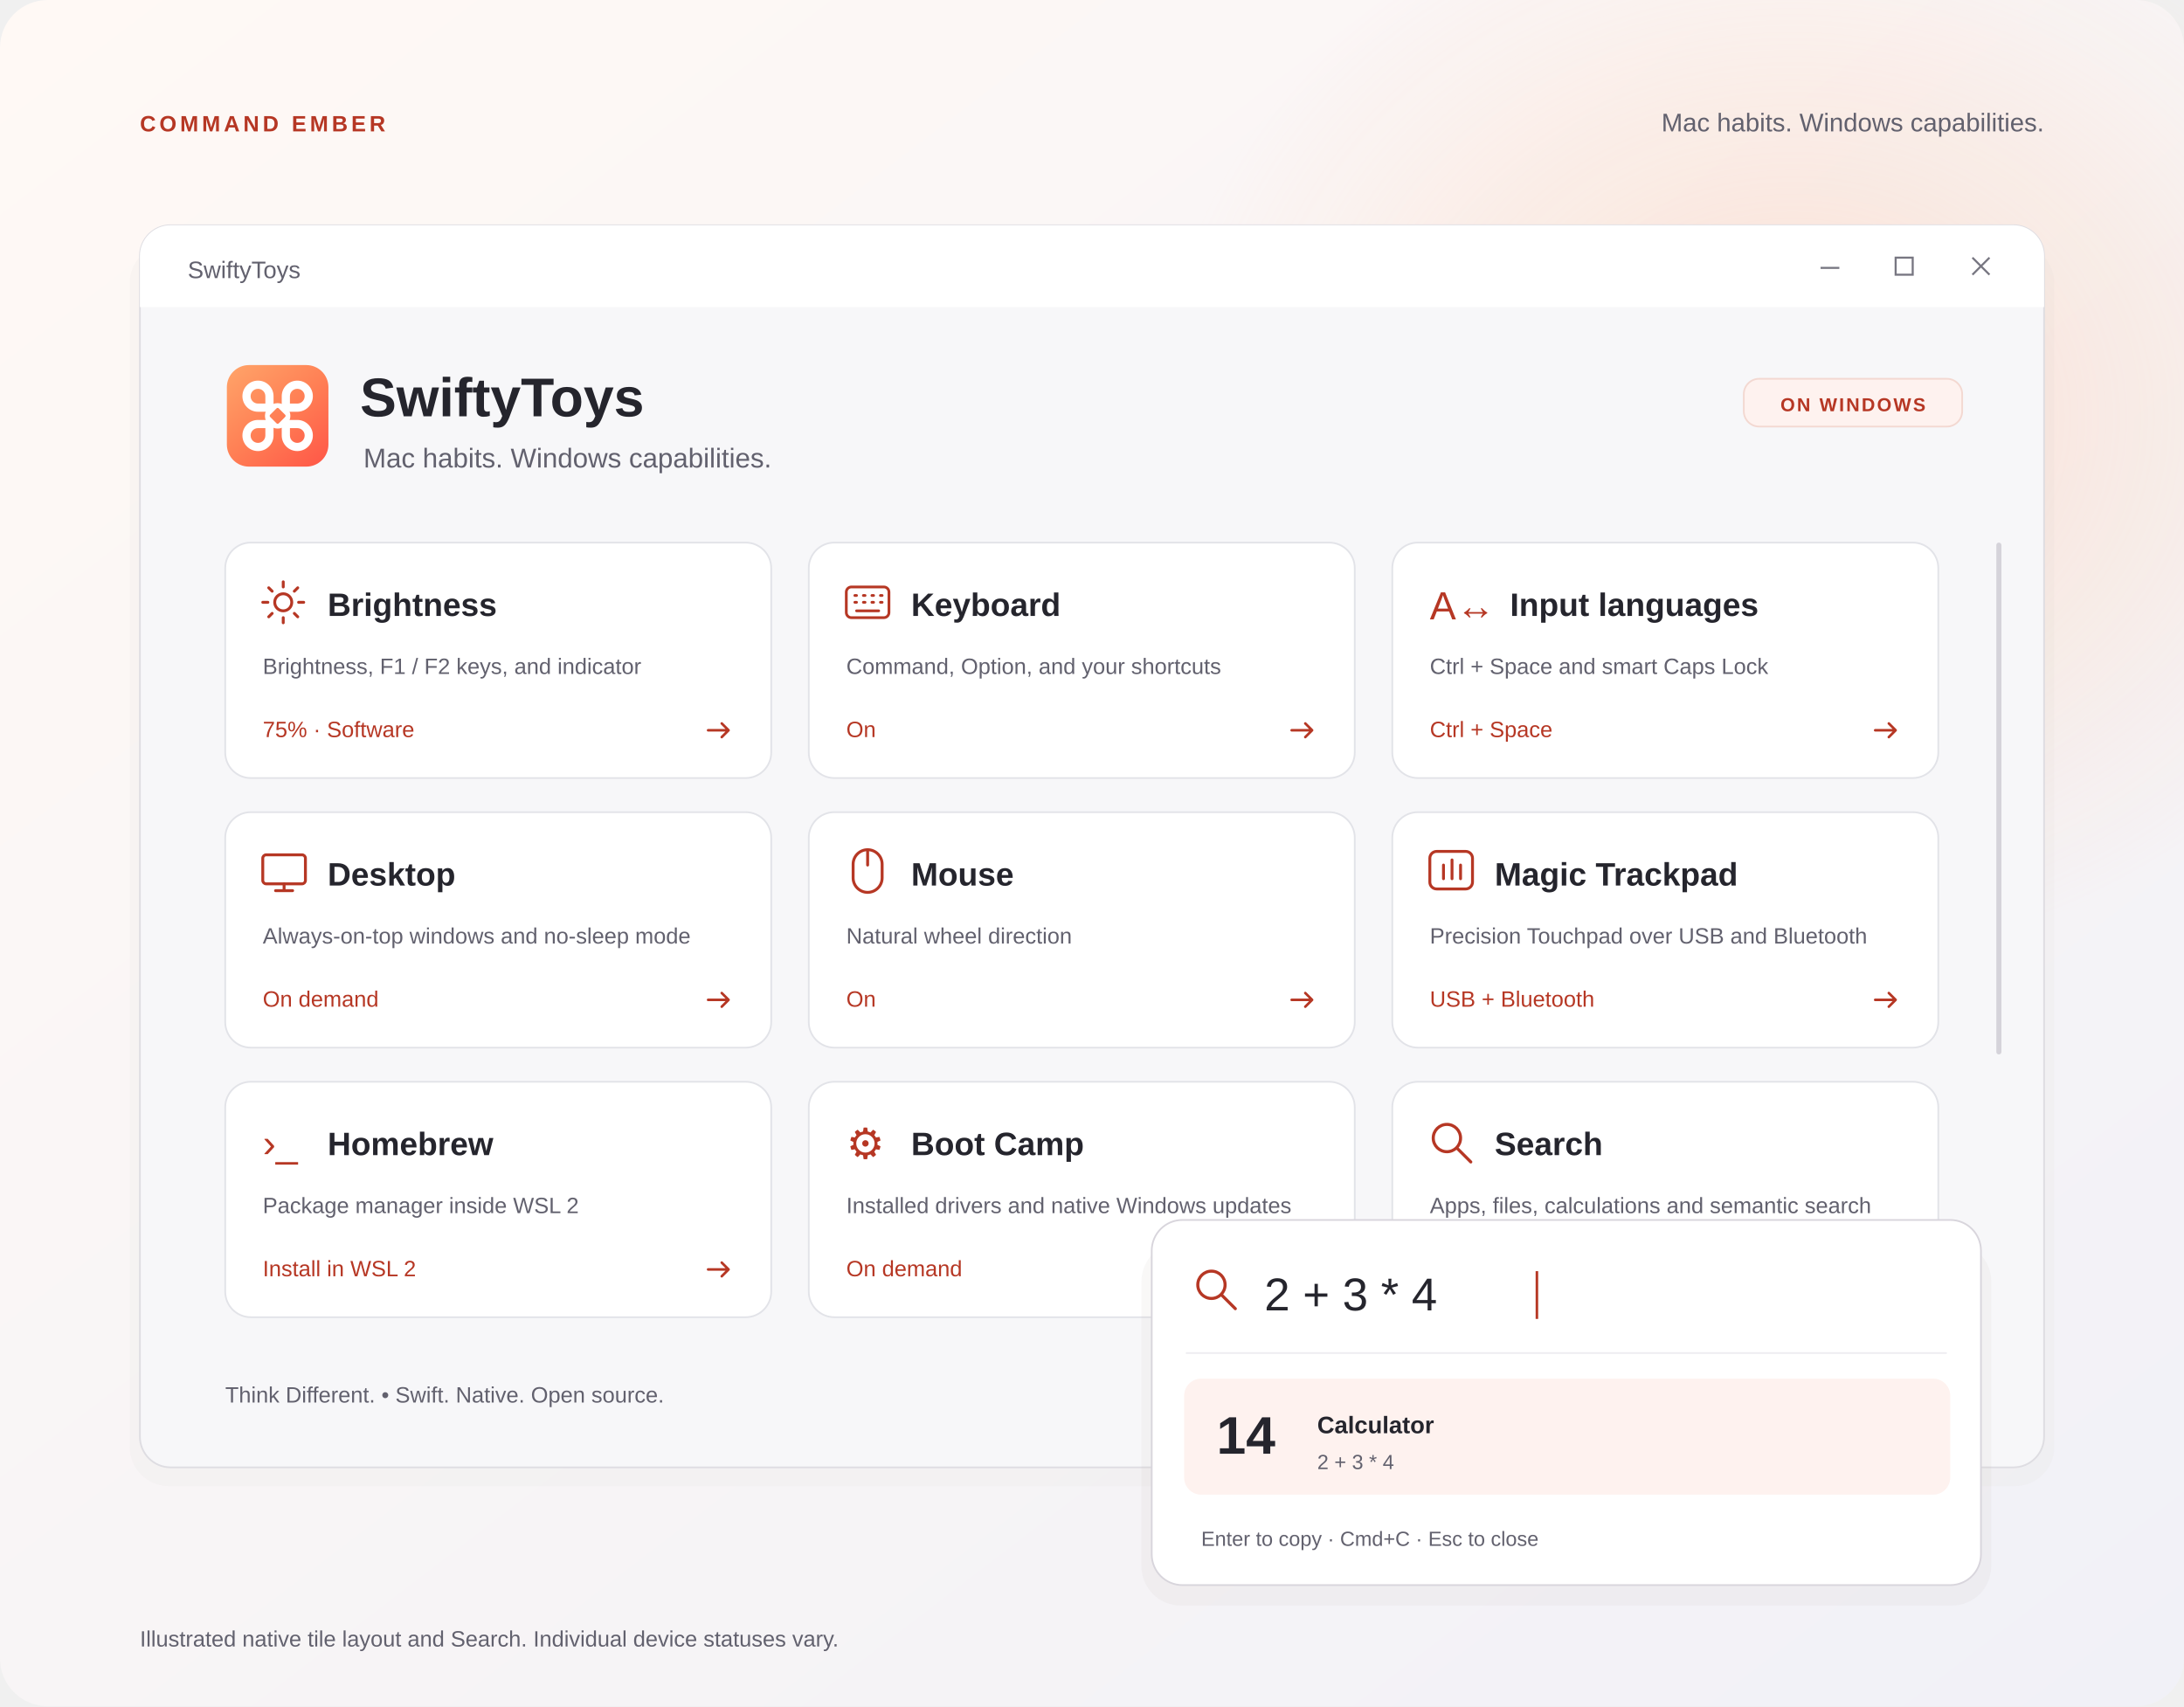
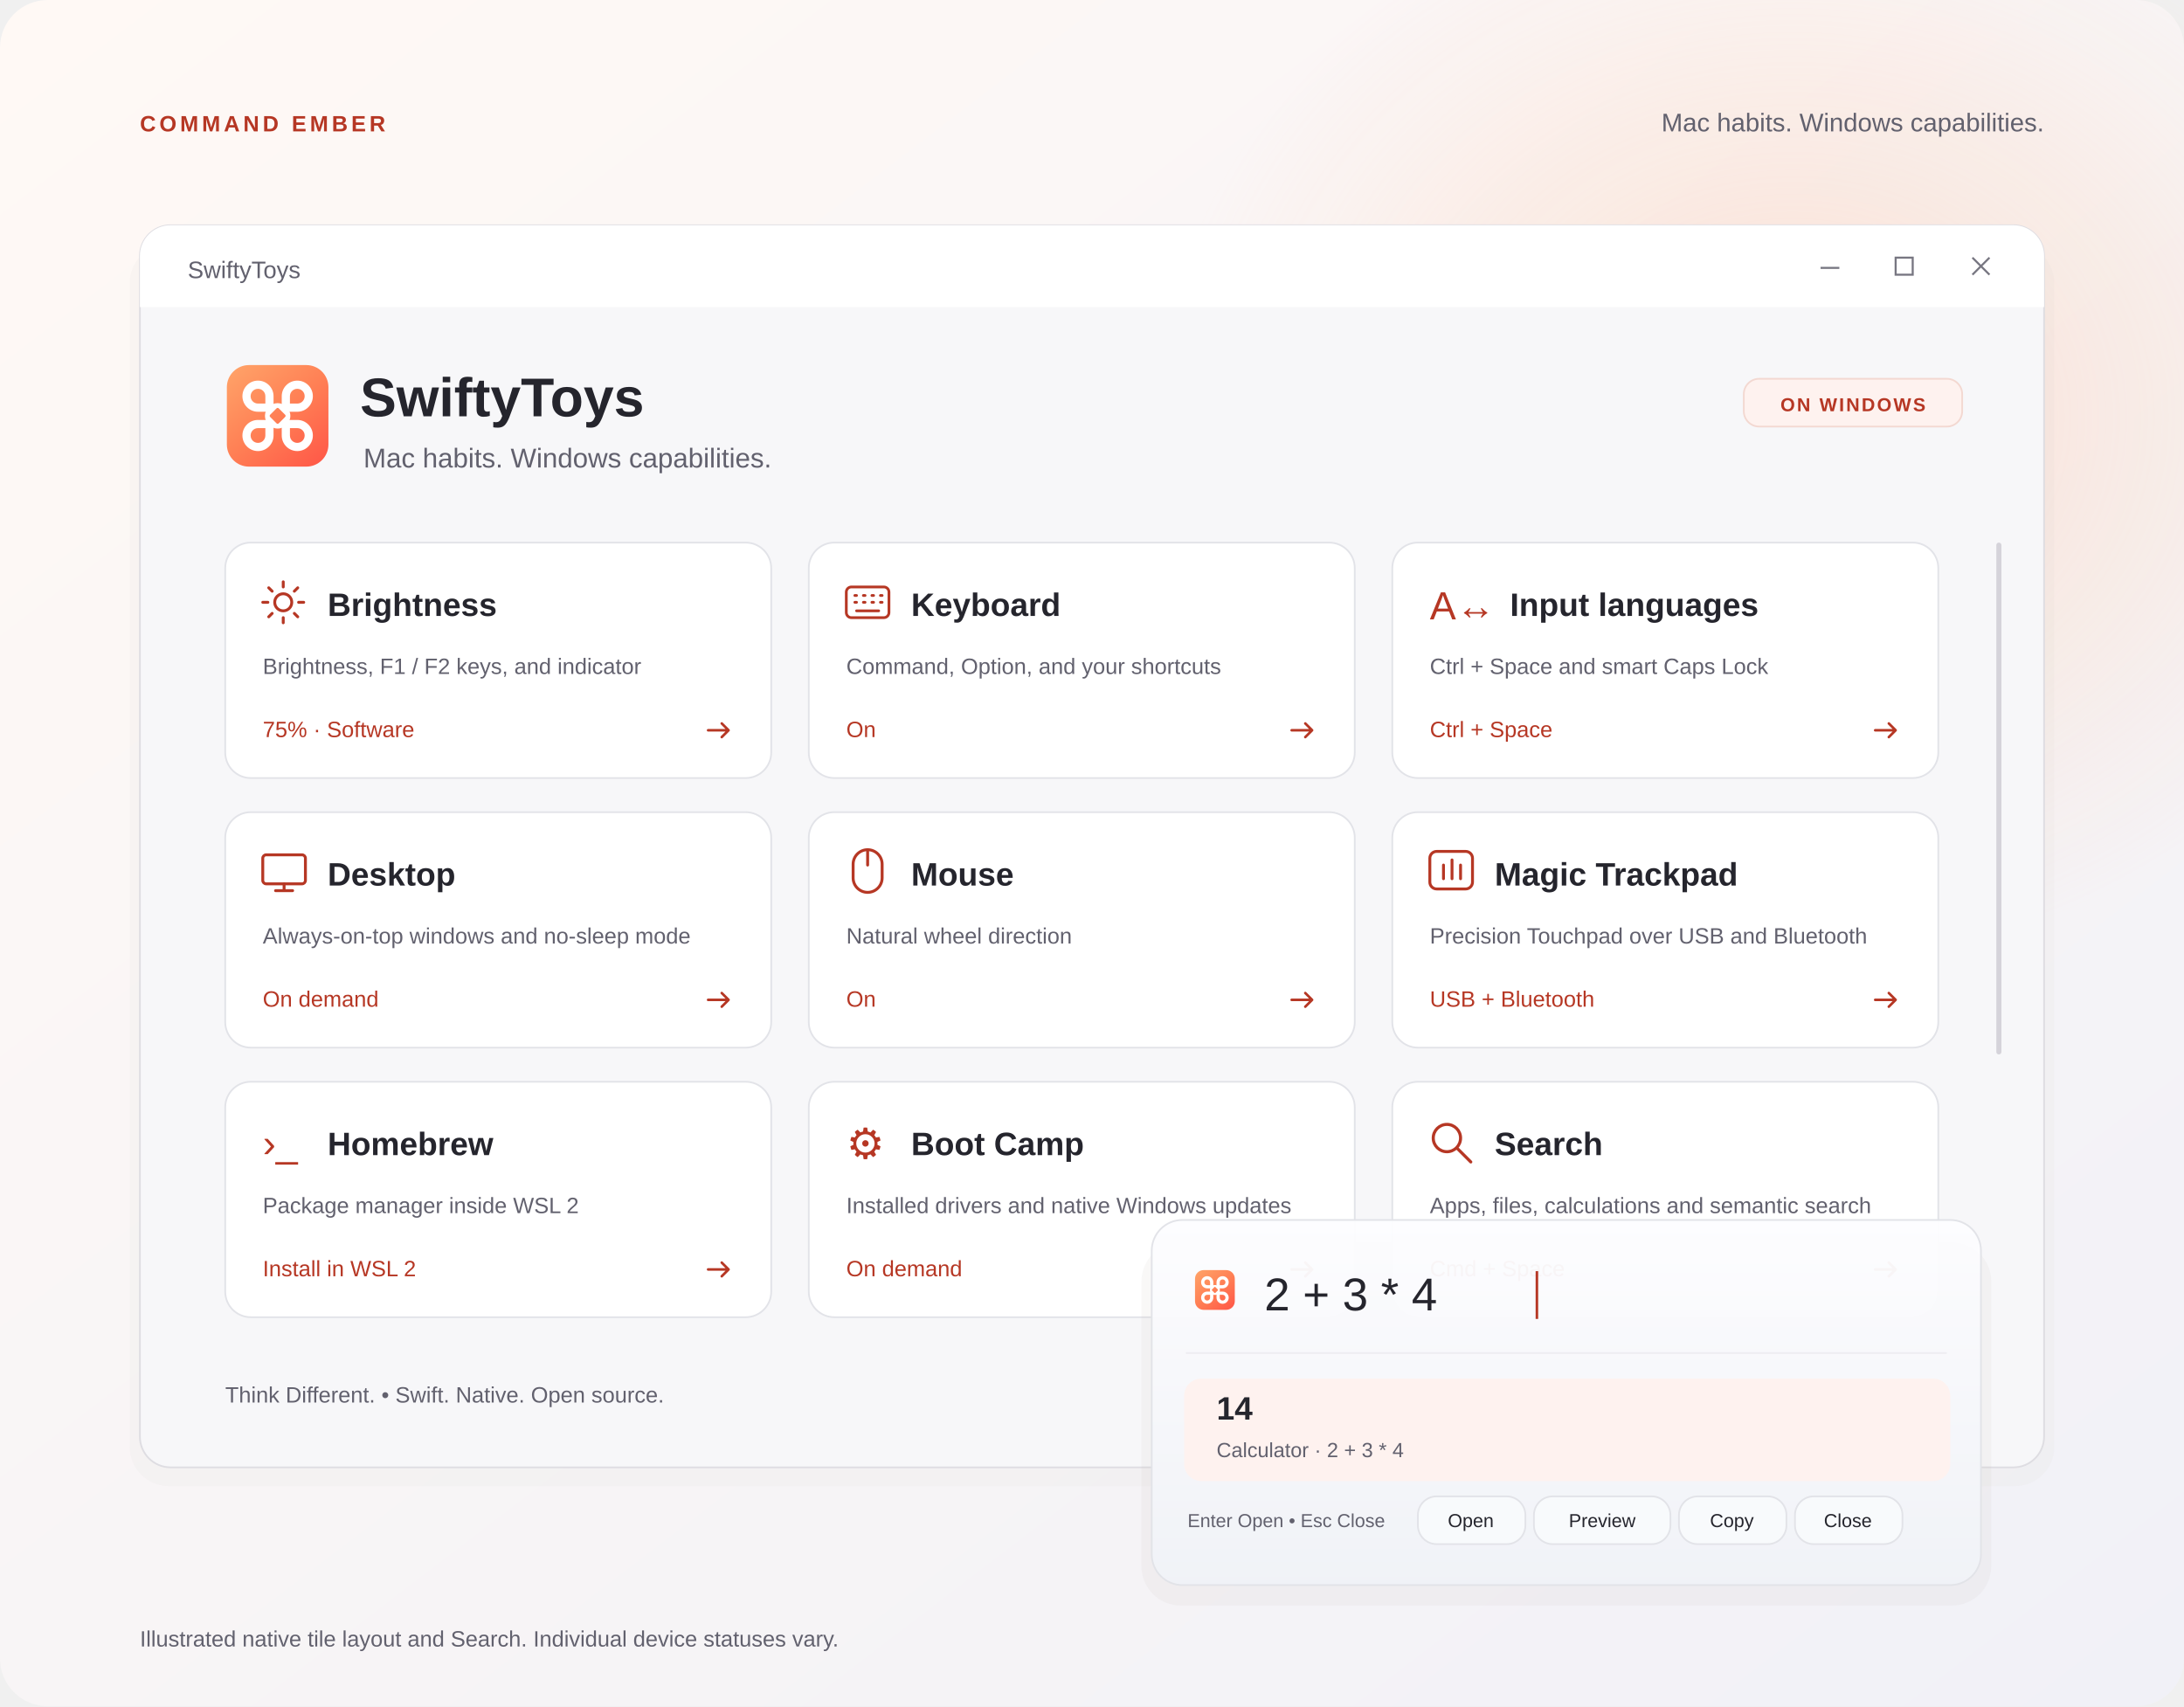
<svg xmlns="http://www.w3.org/2000/svg" xmlns:xlink="http://www.w3.org/1999/xlink" width="1280" height="1000" viewBox="0 0 1280 1000" role="img" aria-labelledby="title description">
  <defs>
    <linearGradient id="canvas" x2="1" y2="1">
      <stop stop-color="#fff9f5" />
      <stop offset="1" stop-color="#f1f1f7" />
+     </linearGradient>
+     <linearGradient id="glass" x2="0" y2="1">
+       <stop stop-color="#fdfdff" stop-opacity=".96" />
+       <stop offset="1" stop-color="#f1f3f8" stop-opacity=".96" />
    </linearGradient>
    <radialGradient id="glow">
      <stop stop-color="#ffbd96" stop-opacity=".36" />
      <stop offset="1" stop-color="#ffbd96" stop-opacity="0" />
    </radialGradient>
    <linearGradient id="ember" x1="24" y1="4" x2="228" y2="252" gradientUnits="userSpaceOnUse">
      <stop stop-color="#ffa268" />
      <stop offset=".5" stop-color="#ff8055" />
      <stop offset="1" stop-color="#ff5948" />
    </linearGradient>
    <path id="loop" fill-rule="evenodd" d="M80 42C101 42 118 59 118 80V118H80C59 118 42 101 42 80C42 59 59 42 80 42ZM80 62C70 62 62 70 62 80C62 90 70 98 80 98H98V80C98 70 90 62 80 62Z" />
    <g id="mark">
      <rect x="4" y="4" width="248" height="248" rx="54" fill="url(#ember)" />
      <g fill="#fff">
        <use xlink:href="#loop" />
        <use xlink:href="#loop" transform="rotate(90 128 128)" />
        <use xlink:href="#loop" transform="rotate(180 128 128)" />
        <use xlink:href="#loop" transform="rotate(270 128 128)" />
        <circle cx="128" cy="128" r="31" />
      </g>
      <path fill="url(#ember)" d="M125 110Q128 107 131 110L146 125Q149 128 146 131L131 146Q128 149 125 146L110 131Q107 128 110 125Z" />
    </g>
    <g id="tile">
      <rect width="320" height="138" rx="15" fill="#fff" stroke="#e2e3e8" />
    </g>
    <g id="arrow" fill="none" stroke="#b63724" stroke-width="1.5" stroke-linecap="round" stroke-linejoin="round">
      <path d="M0 0h12m-4-4 4 4-4 4" />
    </g>
    <g id="sun" fill="none" stroke="#b63724" stroke-width="1.7" stroke-linecap="round">
      <circle cx="12" cy="12" r="5" />
      <path d="M12 0v3m0 18v3M0 12h3m18 0h3M3.5 3.5l2 2m13 13 2 2M3.5 20.5l2-2m13-13 2-2" />
    </g>
    <g id="keys" fill="none" stroke="#b63724" stroke-width="1.6" stroke-linecap="round">
      <rect y="3" width="25" height="18" rx="3" />
      <path d="M5 8h1m4 0h1m4 0h1m4 0h1M5 12h1m4 0h1m4 0h1m4 0h1M6 17h13" />
    </g>
    <g id="screen" fill="none" stroke="#b63724" stroke-width="1.7" stroke-linecap="round">
      <rect y="2" width="25" height="17" rx="2" />
      <path d="M12.5 19v4m-5 0h10" />
    </g>
    <g id="mouse" fill="none" stroke="#b63724" stroke-width="1.7" stroke-linecap="round">
      <rect x="4" width="17" height="25" rx="8.5" />
      <path d="M12.5 1v8" />
    </g>
    <g id="trackpad" fill="none" stroke="#b63724" stroke-width="1.7" stroke-linecap="round">
      <rect width="25" height="22" rx="4" />
      <path d="M8 16V8m5 8V5m5 11V8" />
    </g>
    <g id="search" fill="none" stroke="#b63724" stroke-width="1.8" stroke-linecap="round">
      <circle cx="10" cy="10" r="8" />
      <path d="m16 16 8 8" />
    </g>
  </defs>
  <rect width="1280" height="1000" rx="28" fill="url(#canvas)" />
  <ellipse cx="1050" cy="245" rx="370" ry="320" fill="url(#glow)" />
  <g font-family="Segoe UI, Arial, sans-serif" fill="#25252d">
    <text x="82" y="77" font-size="13" letter-spacing="2" fill="#b63724" font-weight="600">COMMAND EMBER</text>
    <text x="1198" y="77" font-size="15" text-anchor="end" fill="#62616e">Mac habits. Windows capabilities.</text>
    <rect x="76" y="143" width="1128" height="728" rx="23" fill="#bdb4b1" opacity=".06" />
    <rect x="82" y="132" width="1116" height="728" rx="18" fill="#f7f7f9" stroke="#dedde2" />
    <path d="M100 132h1080a18 18 0 0 1 18 18v30H82v-30a18 18 0 0 1 18-18Z" fill="#fff" />
    <text x="110" y="163" font-size="14" fill="#62616e">SwiftyToys</text>
    <g fill="none" stroke="#777681" stroke-width="1.2">
      <path d="M1067 157h11" />
      <rect x="1111" y="151" width="10" height="10" />
      <path d="m1156 151 10 10m0-10-10 10" />
    </g>
    <g transform="translate(132 213) scale(.24)">
      <use xlink:href="#mark" />
    </g>
    <text x="211" y="244" font-size="32" font-weight="600">SwiftyToys</text>
    <text x="213" y="274" font-size="16" fill="#62616e">Mac habits. Windows capabilities.</text>
    <rect x="1022" y="222" width="128" height="28" rx="9" fill="#fef2ef" stroke="#f3d8d1" />
    <text x="1086" y="241" text-anchor="middle" font-size="11" letter-spacing="1.1" fill="#b63724" font-weight="600">ON WINDOWS</text>
    <g transform="translate(132 318)">
      <use xlink:href="#tile" />
      <use xlink:href="#sun" x="22" y="23" />
      <text x="60" y="43" font-size="19" font-weight="600">Brightness</text>
      <text x="22" y="77" font-size="13" fill="#62616e">Brightness, F1 / F2 keys, and indicator</text>
      <text x="22" y="114" font-size="13" fill="#b63724">75% · Software</text>
      <use xlink:href="#arrow" x="283" y="110" />
    </g>
    <g transform="translate(474 318)">
      <use xlink:href="#tile" />
      <use xlink:href="#keys" x="22" y="23" />
      <text x="60" y="43" font-size="19" font-weight="600">Keyboard</text>
      <text x="22" y="77" font-size="13" fill="#62616e">Command, Option, and your shortcuts</text>
      <text x="22" y="114" font-size="13" fill="#b63724">On</text>
      <use xlink:href="#arrow" x="283" y="110" />
    </g>
    <g transform="translate(816 318)">
      <use xlink:href="#tile" />
      <text x="22" y="45" font-size="23" fill="#b63724">A↔</text>
      <text x="69" y="43" font-size="19" font-weight="600">Input languages</text>
      <text x="22" y="77" font-size="13" fill="#62616e">Ctrl + Space and smart Caps Lock</text>
      <text x="22" y="114" font-size="13" fill="#b63724">Ctrl + Space</text>
      <use xlink:href="#arrow" x="283" y="110" />
    </g>
    <g transform="translate(132 476)">
      <use xlink:href="#tile" />
      <use xlink:href="#screen" x="22" y="23" />
      <text x="60" y="43" font-size="19" font-weight="600">Desktop</text>
      <text x="22" y="77" font-size="13" fill="#62616e">Always-on-top windows and no-sleep mode</text>
      <text x="22" y="114" font-size="13" fill="#b63724">On demand</text>
      <use xlink:href="#arrow" x="283" y="110" />
    </g>
    <g transform="translate(474 476)">
      <use xlink:href="#tile" />
      <use xlink:href="#mouse" x="22" y="22" />
      <text x="60" y="43" font-size="19" font-weight="600">Mouse</text>
      <text x="22" y="77" font-size="13" fill="#62616e">Natural wheel direction</text>
      <text x="22" y="114" font-size="13" fill="#b63724">On</text>
      <use xlink:href="#arrow" x="283" y="110" />
    </g>
    <g transform="translate(816 476)">
      <use xlink:href="#tile" />
      <use xlink:href="#trackpad" x="22" y="23" />
      <text x="60" y="43" font-size="19" font-weight="600">Magic Trackpad</text>
      <text x="22" y="77" font-size="13" fill="#62616e">Precision Touchpad over USB and Bluetooth</text>
      <text x="22" y="114" font-size="13" fill="#b63724">USB + Bluetooth</text>
      <use xlink:href="#arrow" x="283" y="110" />
    </g>
    <g transform="translate(132 634)">
      <use xlink:href="#tile" />
      <text x="22" y="44" font-size="23" fill="#b63724">›_</text>
      <text x="60" y="43" font-size="19" font-weight="600">Homebrew</text>
      <text x="22" y="77" font-size="13" fill="#62616e">Package manager inside WSL 2</text>
      <text x="22" y="114" font-size="13" fill="#b63724">Install in WSL 2</text>
      <use xlink:href="#arrow" x="283" y="110" />
    </g>
    <g transform="translate(474 634)">
      <use xlink:href="#tile" />
      <text x="22" y="45" font-size="25" fill="#b63724">⚙</text>
      <text x="60" y="43" font-size="19" font-weight="600">Boot Camp</text>
      <text x="22" y="77" font-size="13" fill="#62616e">Installed drivers and native Windows updates</text>
      <text x="22" y="114" font-size="13" fill="#b63724">On demand</text>
      <use xlink:href="#arrow" x="283" y="110" />
    </g>
    <g transform="translate(816 634)">
      <use xlink:href="#tile" />
      <use xlink:href="#search" x="22" y="23" />
      <text x="60" y="43" font-size="19" font-weight="600">Search</text>
      <text x="22" y="77" font-size="13" fill="#62616e">Apps, files, calculations and semantic search</text>
      <text x="22" y="114" font-size="13" fill="#b63724">Cmd + Space</text>
      <use xlink:href="#arrow" x="283" y="110" />
    </g>
    <rect x="1170" y="318" width="3" height="300" rx="1.5" fill="#d5d3da" />
    <text x="132" y="822" font-size="13" fill="#62616e">Think Different.  •  Swift. Native. Open source.</text>
    <rect x="669" y="728" width="498" height="213" rx="23" fill="#bdb4b1" opacity=".1" />
-     <rect x="675" y="715" width="486" height="214" rx="18" fill="#fff" stroke="#d8d5dc" />
-     <use xlink:href="#search" x="700" y="743" />
+     <rect x="675" y="715" width="486" height="214" rx="18" fill="url(#glass)" stroke="#e2e3e8" />
+     <g transform="translate(700 744) scale(.094)">
+       <use xlink:href="#mark" />
+     </g>
    <text x="741" y="768" font-size="27">2 + 3 * 4</text>
    <rect x="900" y="745" width="1.5" height="28" fill="#b63724" />
    <path d="M695 793h446" stroke="#eeedf1" />
-     <rect x="694" y="808" width="449" height="68" rx="10" fill="#fef2ef" />
-     <text x="713" y="852" font-size="31" font-weight="600">14</text>
-     <text x="772" y="840" font-size="14" font-weight="600">Calculator</text>
-     <text x="772" y="861" font-size="12" fill="#62616e">2 + 3 * 4</text>
-     <text x="704" y="906" font-size="12" fill="#62616e">Enter to copy  ·  Cmd+C  ·  Esc to close</text>
+     <rect x="694" y="808" width="449" height="60" rx="10" fill="#fef2ef" />
+     <text x="713" y="832" font-size="19" font-weight="600">14</text>
+     <text x="713" y="854" font-size="12" fill="#62616e">Calculator  ·  2 + 3 * 4</text>
+     <text x="696" y="895" font-size="11" fill="#62616e">Enter Open • Esc Close</text>
+     <g fill="#f8fafc" stroke="#e2e3e8">
+       <rect x="831" y="877" width="63" height="28" rx="11" />
+       <rect x="899" y="877" width="80" height="28" rx="11" />
+       <rect x="984" y="877" width="63" height="28" rx="11" />
+       <rect x="1052" y="877" width="63" height="28" rx="11" />
+     </g>
+     <g font-size="11" text-anchor="middle">
+       <text x="862" y="895">Open</text>
+       <text x="939" y="895">Preview</text>
+       <text x="1015" y="895">Copy</text>
+       <text x="1083" y="895">Close</text>
+     </g>
    <text x="82" y="965" font-size="13" fill="#62616e">Illustrated native tile layout and Search. Individual device statuses vary.</text>
  </g>
</svg>
